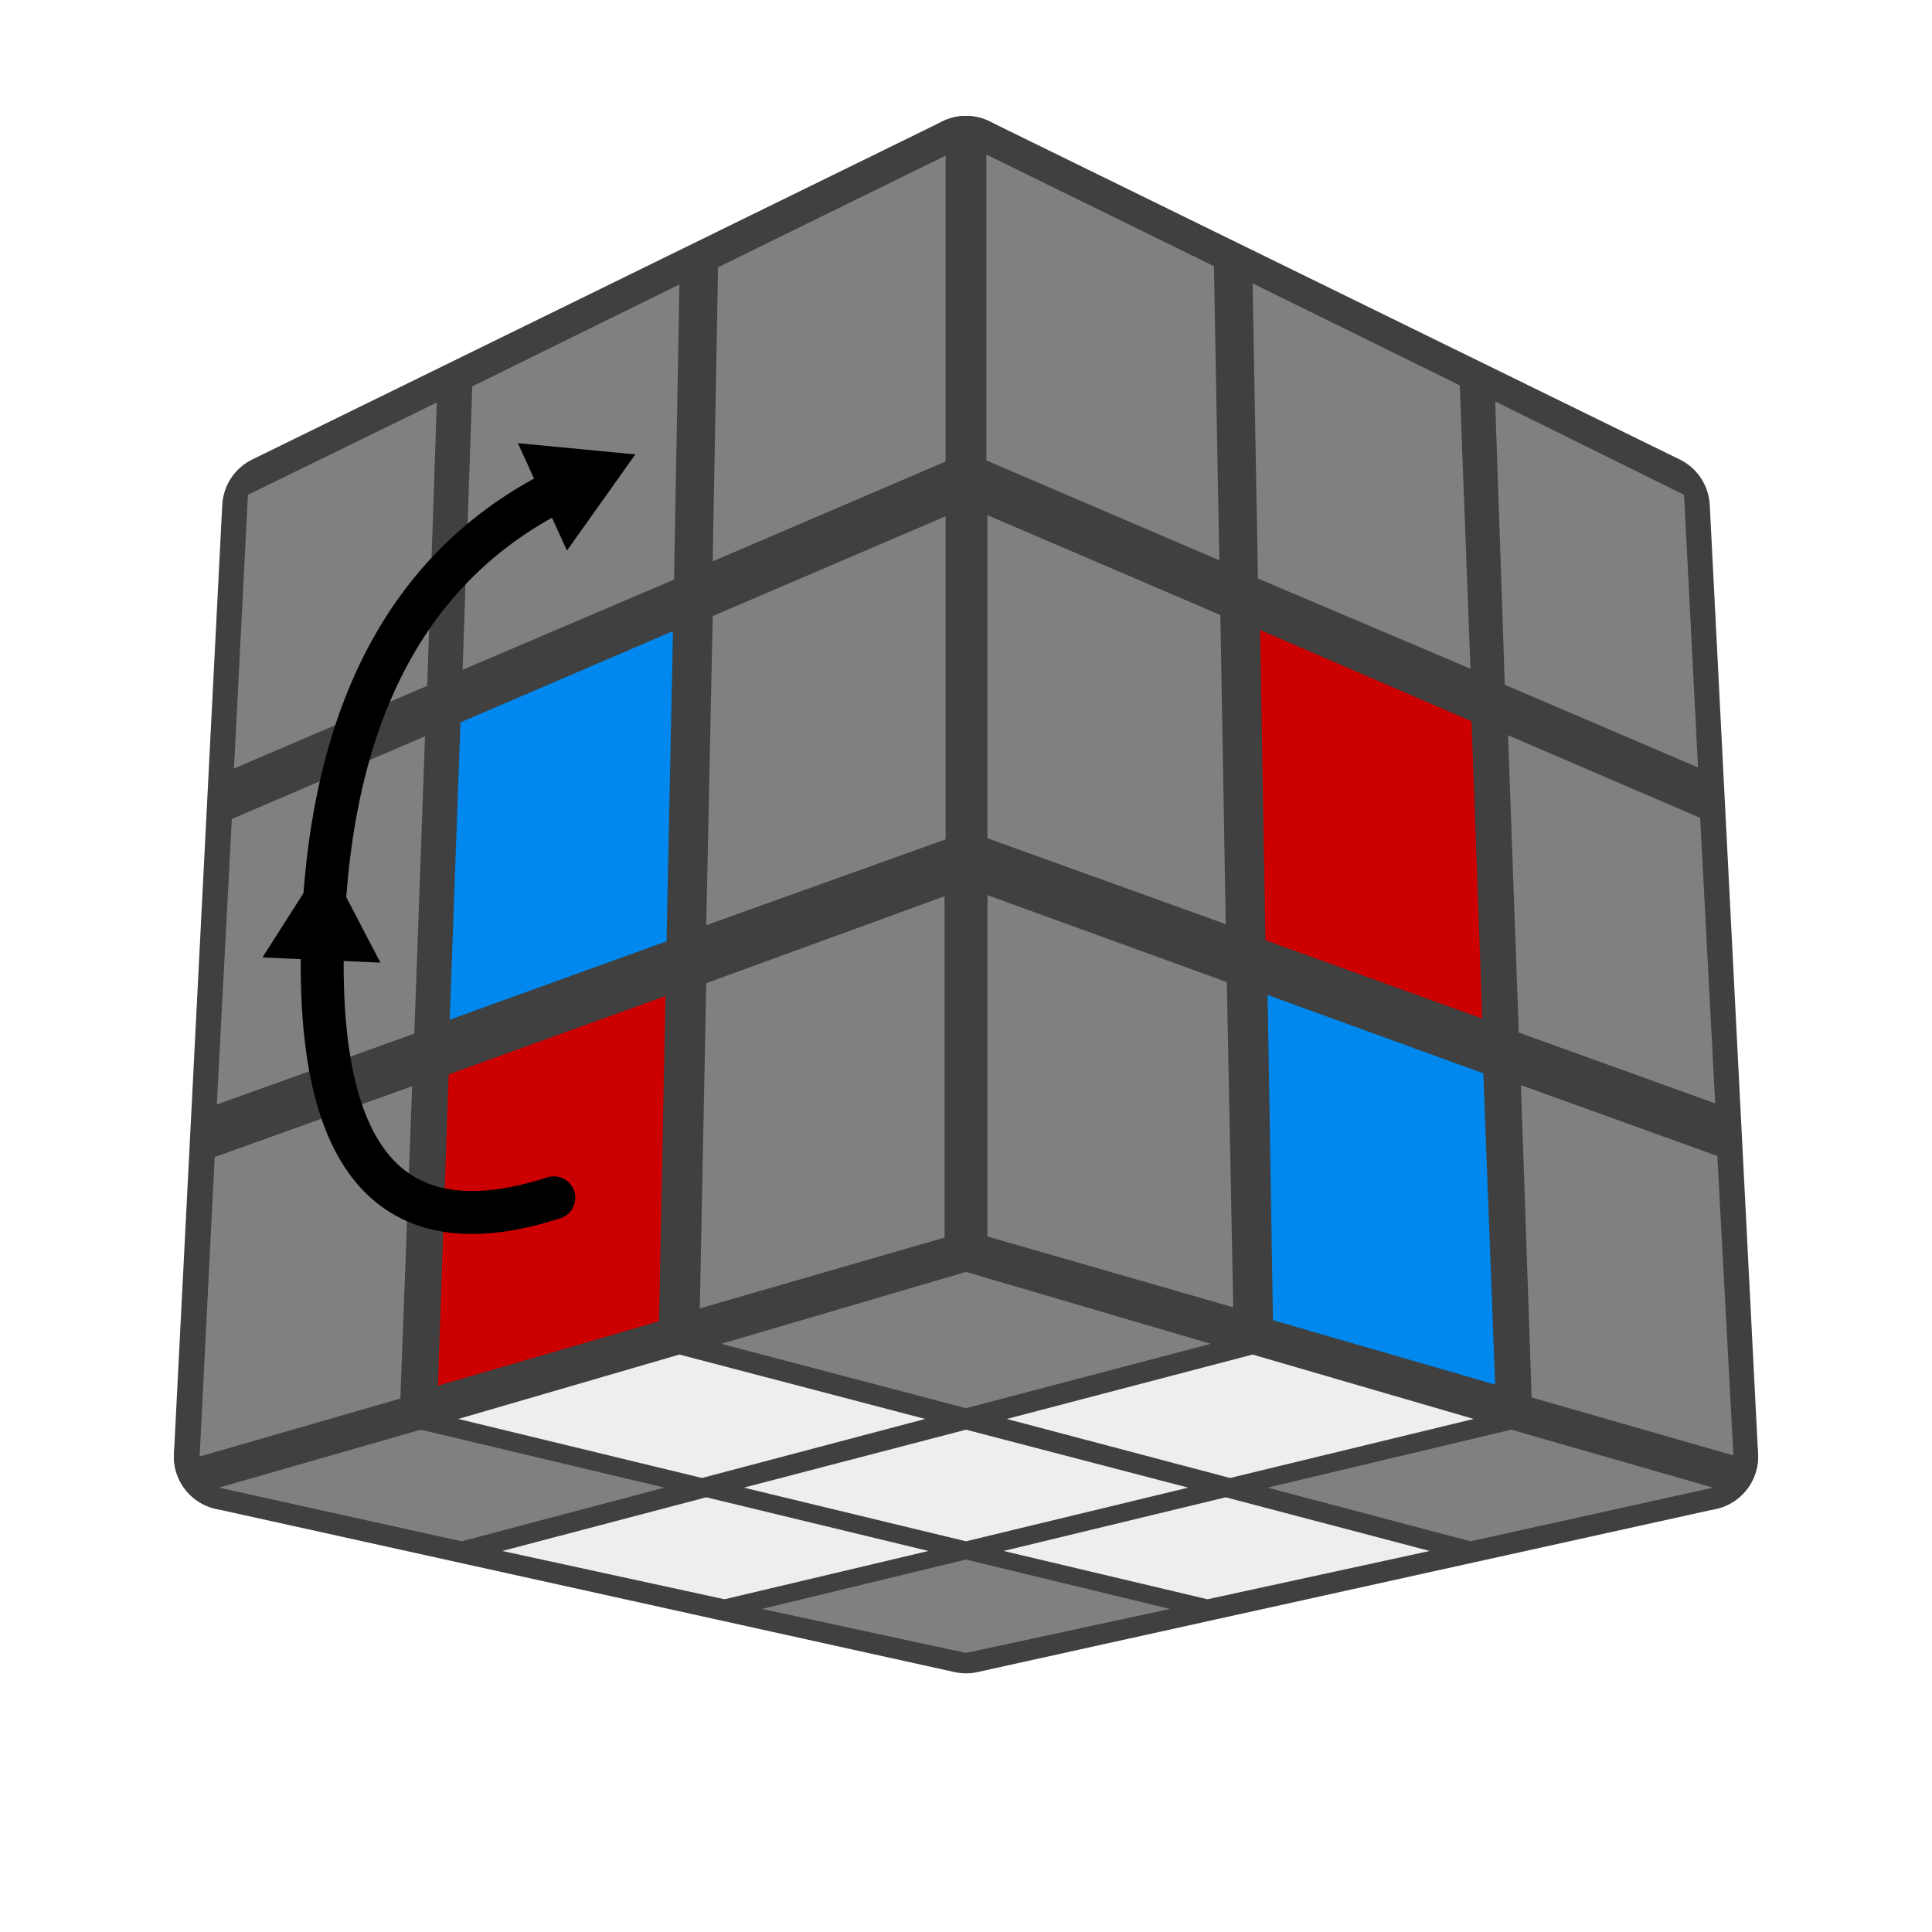
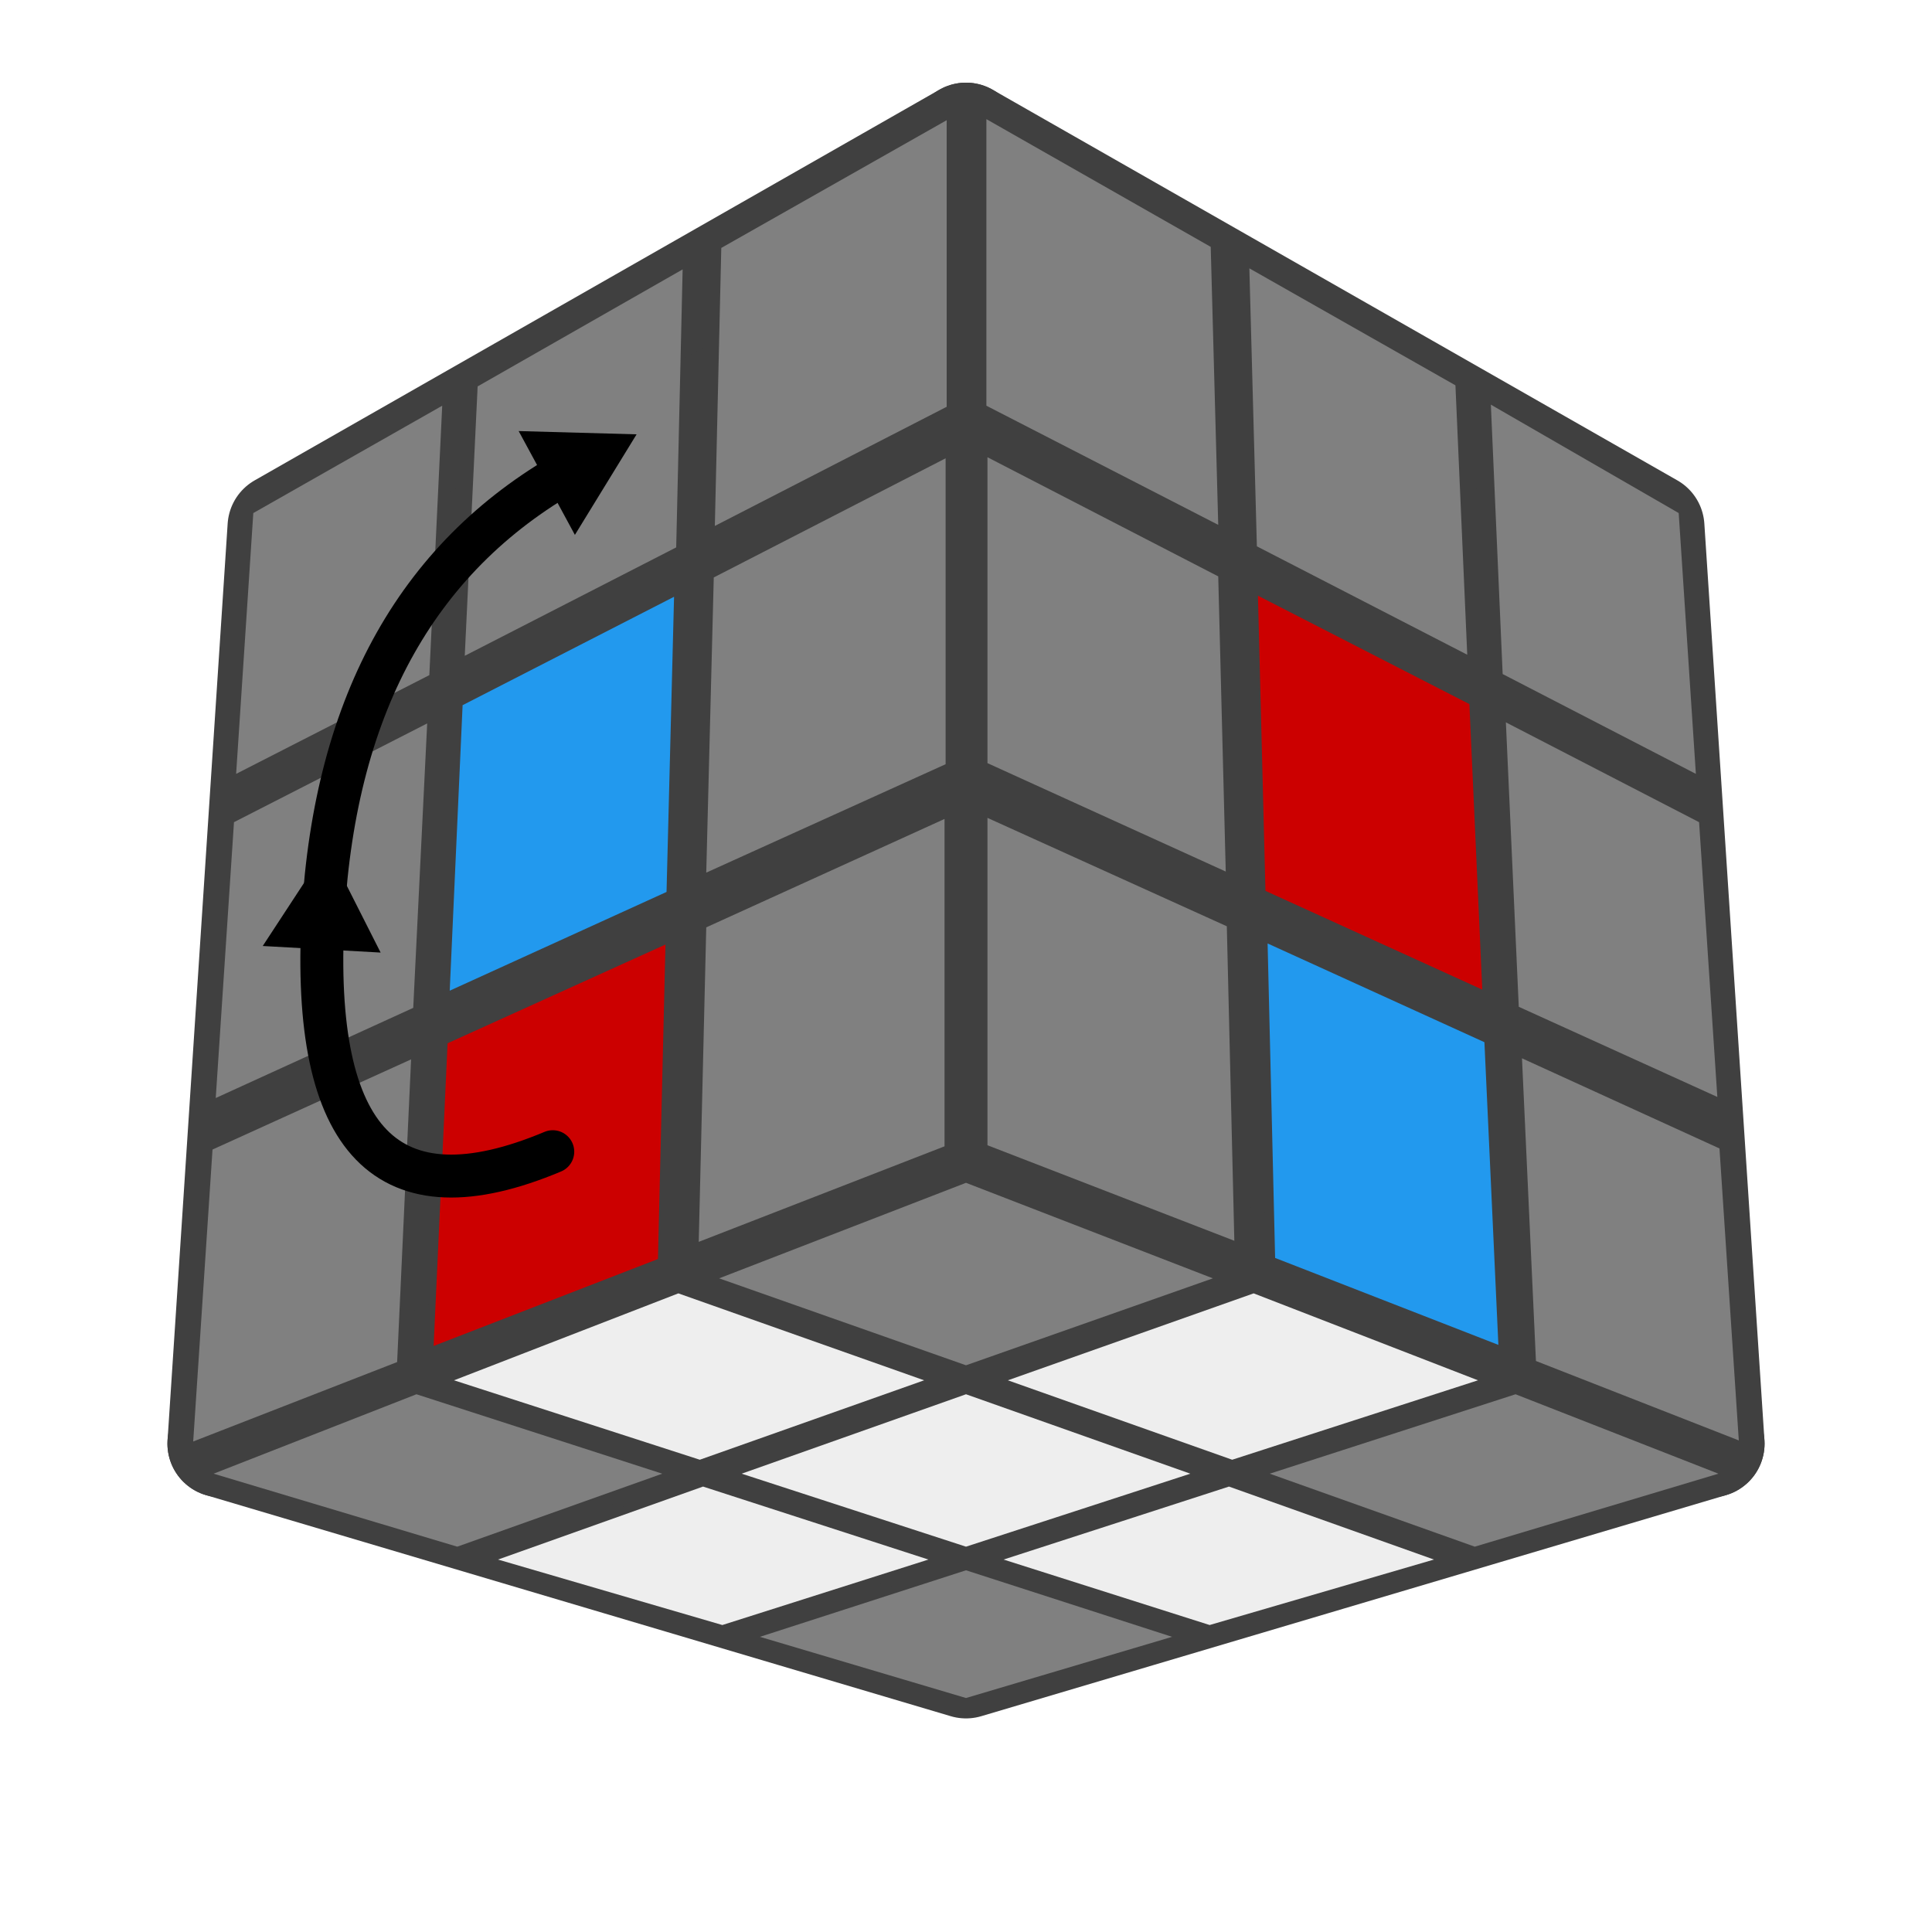
<svg xmlns="http://www.w3.org/2000/svg" version="1.1" width="640" height="640" viewBox="-0.9 -0.9 1.8 1.8">
  <g style="stroke-width:0.1;stroke-linejoin:round;opacity:1">
-     <polygon fill="#404040" stroke="#404040" points="-0.688,0.457 6.264875141989E-17,0.257 0.688,0.457 -4.7493336710466E-17,0.609" />
-     <polygon fill="#404040" stroke="#404040" points="5.7894083441273E-17,-0.742 0.643,-0.427 0.688,0.457 6.264875141989E-17,0.257" />
-     <polygon fill="#404040" stroke="#404040" points="-0.643,-0.427 5.7894083441273E-17,-0.742 6.264875141989E-17,0.257 -0.688,0.457" />
+     <polygon fill="#404040" stroke="#404040" points="-0.694,0.445 6.2900873118245E-17,0.175 0.694,0.445 -4.805233267469E-17,0.651" />
+     <polygon fill="#404040" stroke="#404040" points="5.7084587704048E-17,-0.773 0.638,-0.409 0.694,0.445 6.2900873118245E-17,0.175" />
+     <polygon fill="#404040" stroke="#404040" points="-0.638,-0.409 5.7084587704048E-17,-0.773 6.2900873118245E-17,0.175 -0.694,0.445" />
  </g>
  <g style="opacity:1;stroke-opacity:0.5;stroke-width:0;stroke-linejoin:round">
-     <polygon fill="#808080" stroke="#404040" points="-0.696,0.486 -0.508,0.432 -0.281,0.486 -0.47,0.536" />
-     <polygon fill="#eeeeee" stroke="#404040" points="-0.473,0.422 -0.267,0.362 -0.038,0.422 -0.246,0.477" />
-     <polygon fill="#808080" stroke="#404040" points="-0.228,0.352 6.4977139394163E-17,0.285 0.228,0.352 2.1127664401596E-17,0.412" />
-     <polygon fill="#eeeeee" stroke="#404040" points="-0.432,0.545 -0.242,0.495 -0.035,0.545 -0.225,0.59" />
-     <polygon fill="#eeeeee" stroke="#404040" points="-0.207,0.486 1.2800991716908E-17,0.432 0.207,0.486 -1.1678221906502E-17,0.536" />
-     <polygon fill="#eeeeee" stroke="#404040" points="0.038,0.422 0.267,0.362 0.473,0.422 0.246,0.477" />
-     <polygon fill="#808080" stroke="#404040" points="-0.19,0.599 -1.7923226420019E-17,0.553 0.19,0.599 -4.9191106858087E-17,0.64" />
-     <polygon fill="#eeeeee" stroke="#404040" points="0.035,0.545 0.242,0.495 0.432,0.545 0.225,0.59" />
-     <polygon fill="#808080" stroke="#404040" points="0.281,0.486 0.508,0.432 0.696,0.486 0.47,0.536" />
-     <polygon fill="#808080" stroke="#404040" points="0.019,-0.756 0.231,-0.652 0.236,-0.378 0.019,-0.471" />
-     <polygon fill="#808080" stroke="#404040" points="0.267,-0.636 0.46,-0.541 0.47,-0.277 0.272,-0.361" />
-     <polygon fill="#808080" stroke="#404040" points="0.493,-0.526 0.669,-0.439 0.682,-0.185 0.502,-0.262" />
-     <polygon fill="#808080" stroke="#404040" points="0.02,-0.42 0.237,-0.327 0.242,-0.039 0.02,-0.119" />
-     <polygon fill="#cc0000" stroke="#404040" points="0.274,-0.313 0.471,-0.228 0.481,0.049 0.279,-0.024" />
-     <polygon fill="#808080" stroke="#404040" points="0.505,-0.215 0.684,-0.138 0.698,0.128 0.515,0.062" />
-     <polygon fill="#808080" stroke="#404040" points="0.02,-0.066 0.243,0.015 0.249,0.318 0.02,0.252" />
-     <polygon fill="#0088ee" stroke="#404040" points="0.281,0.027 0.482,0.1 0.493,0.39 0.286,0.33" />
-     <polygon fill="#808080" stroke="#404040" points="0.517,0.111 0.7,0.177 0.715,0.456 0.527,0.402" />
-     <polygon fill="#808080" stroke="#404040" points="-0.669,-0.439 -0.493,-0.525 -0.502,-0.261 -0.682,-0.184" />
-     <polygon fill="#808080" stroke="#404040" points="-0.46,-0.54 -0.267,-0.635 -0.272,-0.36 -0.469,-0.276" />
-     <polygon fill="#808080" stroke="#404040" points="-0.231,-0.651 -0.019,-0.755 -0.019,-0.47 -0.236,-0.377" />
-     <polygon fill="#808080" stroke="#404040" points="-0.684,-0.137 -0.504,-0.214 -0.514,0.063 -0.698,0.129" />
-     <polygon fill="#0088ee" stroke="#404040" points="-0.471,-0.227 -0.273,-0.312 -0.279,-0.023 -0.481,0.05" />
-     <polygon fill="#808080" stroke="#404040" points="-0.236,-0.326 -0.019,-0.419 -0.019,-0.118 -0.242,-0.038" />
-     <polygon fill="#808080" stroke="#404040" points="-0.7,0.178 -0.516,0.112 -0.527,0.403 -0.714,0.457" />
-     <polygon fill="#cc0000" stroke="#404040" points="-0.482,0.101 -0.28,0.028 -0.286,0.331 -0.492,0.391" />
-     <polygon fill="#808080" stroke="#404040" points="-0.242,0.016 -0.02,-0.065 -0.02,0.253 -0.248,0.319" />
+     <polygon fill="#808080" stroke="#404040" points="-0.701,0.473 -0.512,0.399 -0.283,0.473 -0.474,0.541" />
+     <polygon fill="#eeeeee" stroke="#404040" points="-0.477,0.386 -0.268,0.305 -0.039,0.386 -0.248,0.46" />
+     <polygon fill="#808080" stroke="#404040" points="-0.23,0.291 6.5205121780974E-17,0.202 0.23,0.291 2.1218403615896E-17,0.372" />
+     <polygon fill="#eeeeee" stroke="#404040" points="-0.436,0.553 -0.245,0.485 -0.035,0.553 -0.227,0.614" />
+     <polygon fill="#eeeeee" stroke="#404040" points="-0.209,0.473 1.2891730931207E-17,0.399 0.209,0.473 -1.1790673139993E-17,0.541" />
+     <polygon fill="#eeeeee" stroke="#404040" points="0.039,0.386 0.268,0.305 0.477,0.386 0.248,0.46" />
+     <polygon fill="#808080" stroke="#404040" points="-0.192,0.625 -1.803567765351E-17,0.563 0.192,0.625 -4.9696581932119E-17,0.682" />
+     <polygon fill="#eeeeee" stroke="#404040" points="0.035,0.553 0.245,0.485 0.436,0.553 0.227,0.614" />
+     <polygon fill="#808080" stroke="#404040" points="0.283,0.473 0.512,0.399 0.701,0.473 0.474,0.541" />
+     <polygon fill="#808080" stroke="#404040" points="0.019,-0.789 0.228,-0.67 0.235,-0.411 0.019,-0.522" />
+     <polygon fill="#808080" stroke="#404040" points="0.264,-0.65 0.456,-0.541 0.467,-0.29 0.271,-0.391" />
+     <polygon fill="#808080" stroke="#404040" points="0.489,-0.523 0.664,-0.422 0.68,-0.179 0.5,-0.272" />
+     <polygon fill="#808080" stroke="#404040" points="0.02,-0.474 0.235,-0.363 0.242,-0.088 0.02,-0.189" />
+     <polygon fill="#cc0000" stroke="#404040" points="0.272,-0.345 0.469,-0.244 0.481,0.022 0.279,-0.07" />
+     <polygon fill="#808080" stroke="#404040" points="0.503,-0.227 0.683,-0.134 0.7,0.122 0.515,0.038" />
+     <polygon fill="#808080" stroke="#404040" points="0.02,-0.138 0.243,-0.037 0.25,0.256 0.02,0.167" />
+     <polygon fill="#2299ee" stroke="#404040" points="0.281,-0.021 0.483,0.071 0.496,0.353 0.288,0.272" />
+     <polygon fill="#808080" stroke="#404040" points="0.518,0.086 0.702,0.17 0.72,0.442 0.531,0.368" />
+     <polygon fill="#808080" stroke="#404040" points="-0.664,-0.422 -0.488,-0.522 -0.5,-0.271 -0.68,-0.179" />
+     <polygon fill="#808080" stroke="#404040" points="-0.455,-0.54 -0.264,-0.649 -0.27,-0.39 -0.467,-0.289" />
+     <polygon fill="#808080" stroke="#404040" points="-0.228,-0.669 -0.018,-0.788 -0.018,-0.521 -0.234,-0.41" />
+     <polygon fill="#808080" stroke="#404040" points="-0.682,-0.134 -0.502,-0.226 -0.515,0.039 -0.699,0.123" />
+     <polygon fill="#2299ee" stroke="#404040" points="-0.469,-0.243 -0.272,-0.344 -0.279,-0.069 -0.481,0.023" />
+     <polygon fill="#808080" stroke="#404040" points="-0.235,-0.362 -0.019,-0.473 -0.019,-0.188 -0.242,-0.087" />
+     <polygon fill="#808080" stroke="#404040" points="-0.702,0.171 -0.517,0.087 -0.53,0.369 -0.72,0.443" />
+     <polygon fill="#cc0000" stroke="#404040" points="-0.483,0.072 -0.28,-0.02 -0.287,0.273 -0.496,0.354" />
+     <polygon fill="#808080" stroke="#404040" points="-0.242,-0.036 -0.02,-0.137 -0.02,0.168 -0.249,0.257" />
  </g>
  <g style="opacity:1;stroke-opacity:1;stroke-width:0.04;stroke-linecap:round">
-     <path d="M -0.384,0.216 Q -0.613,0.29 -0.599,-0.037" style="fill:none;stroke:#000000;stroke-opacity:1" />
-     <path transform=" translate(-0.5991729,-0.03718338) scale(0.011) rotate(-87.5112)" d="M 5.77,0.0 L -2.88,5.0 L -2.88,-5.0 L 5.77,0.0 z" style="fill:#000000;stroke-width:0;stroke-linejoin:round" />
-     <path d="M -0.599,-0.037 Q -0.586,-0.35 -0.366,-0.45" style="fill:none;stroke:#000000;stroke-opacity:1" />
-     <path transform=" translate(-0.3658157,-0.4502544) scale(0.011) rotate(-24.5642)" d="M 5.77,0.0 L -2.88,5.0 L -2.88,-5.0 L 5.77,0.0 z" style="fill:#000000;stroke-width:0;stroke-linejoin:round" />
+     <path d="M -0.385,0.173 Q -0.616,0.27 -0.599,-0.047" style="fill:none;stroke:#000000;stroke-opacity:1" />
+     <path transform=" translate(-0.5985413,-0.0472077) scale(0.011) rotate(-86.81175)" d="M 5.77,0.0 L -2.88,5.0 L -2.88,-5.0 L 5.77,0.0 z" style="fill:#000000;stroke-width:0;stroke-linejoin:round" />
+     <path d="M -0.599,-0.047 Q -0.582,-0.346 -0.363,-0.465" style="fill:none;stroke:#000000;stroke-opacity:1" />
+     <path transform=" translate(-0.3627185,-0.4651067) scale(0.011) rotate(-28.43975)" d="M 5.77,0.0 L -2.88,5.0 L -2.88,-5.0 L 5.77,0.0 z" style="fill:#000000;stroke-width:0;stroke-linejoin:round" />
  </g>
</svg>
